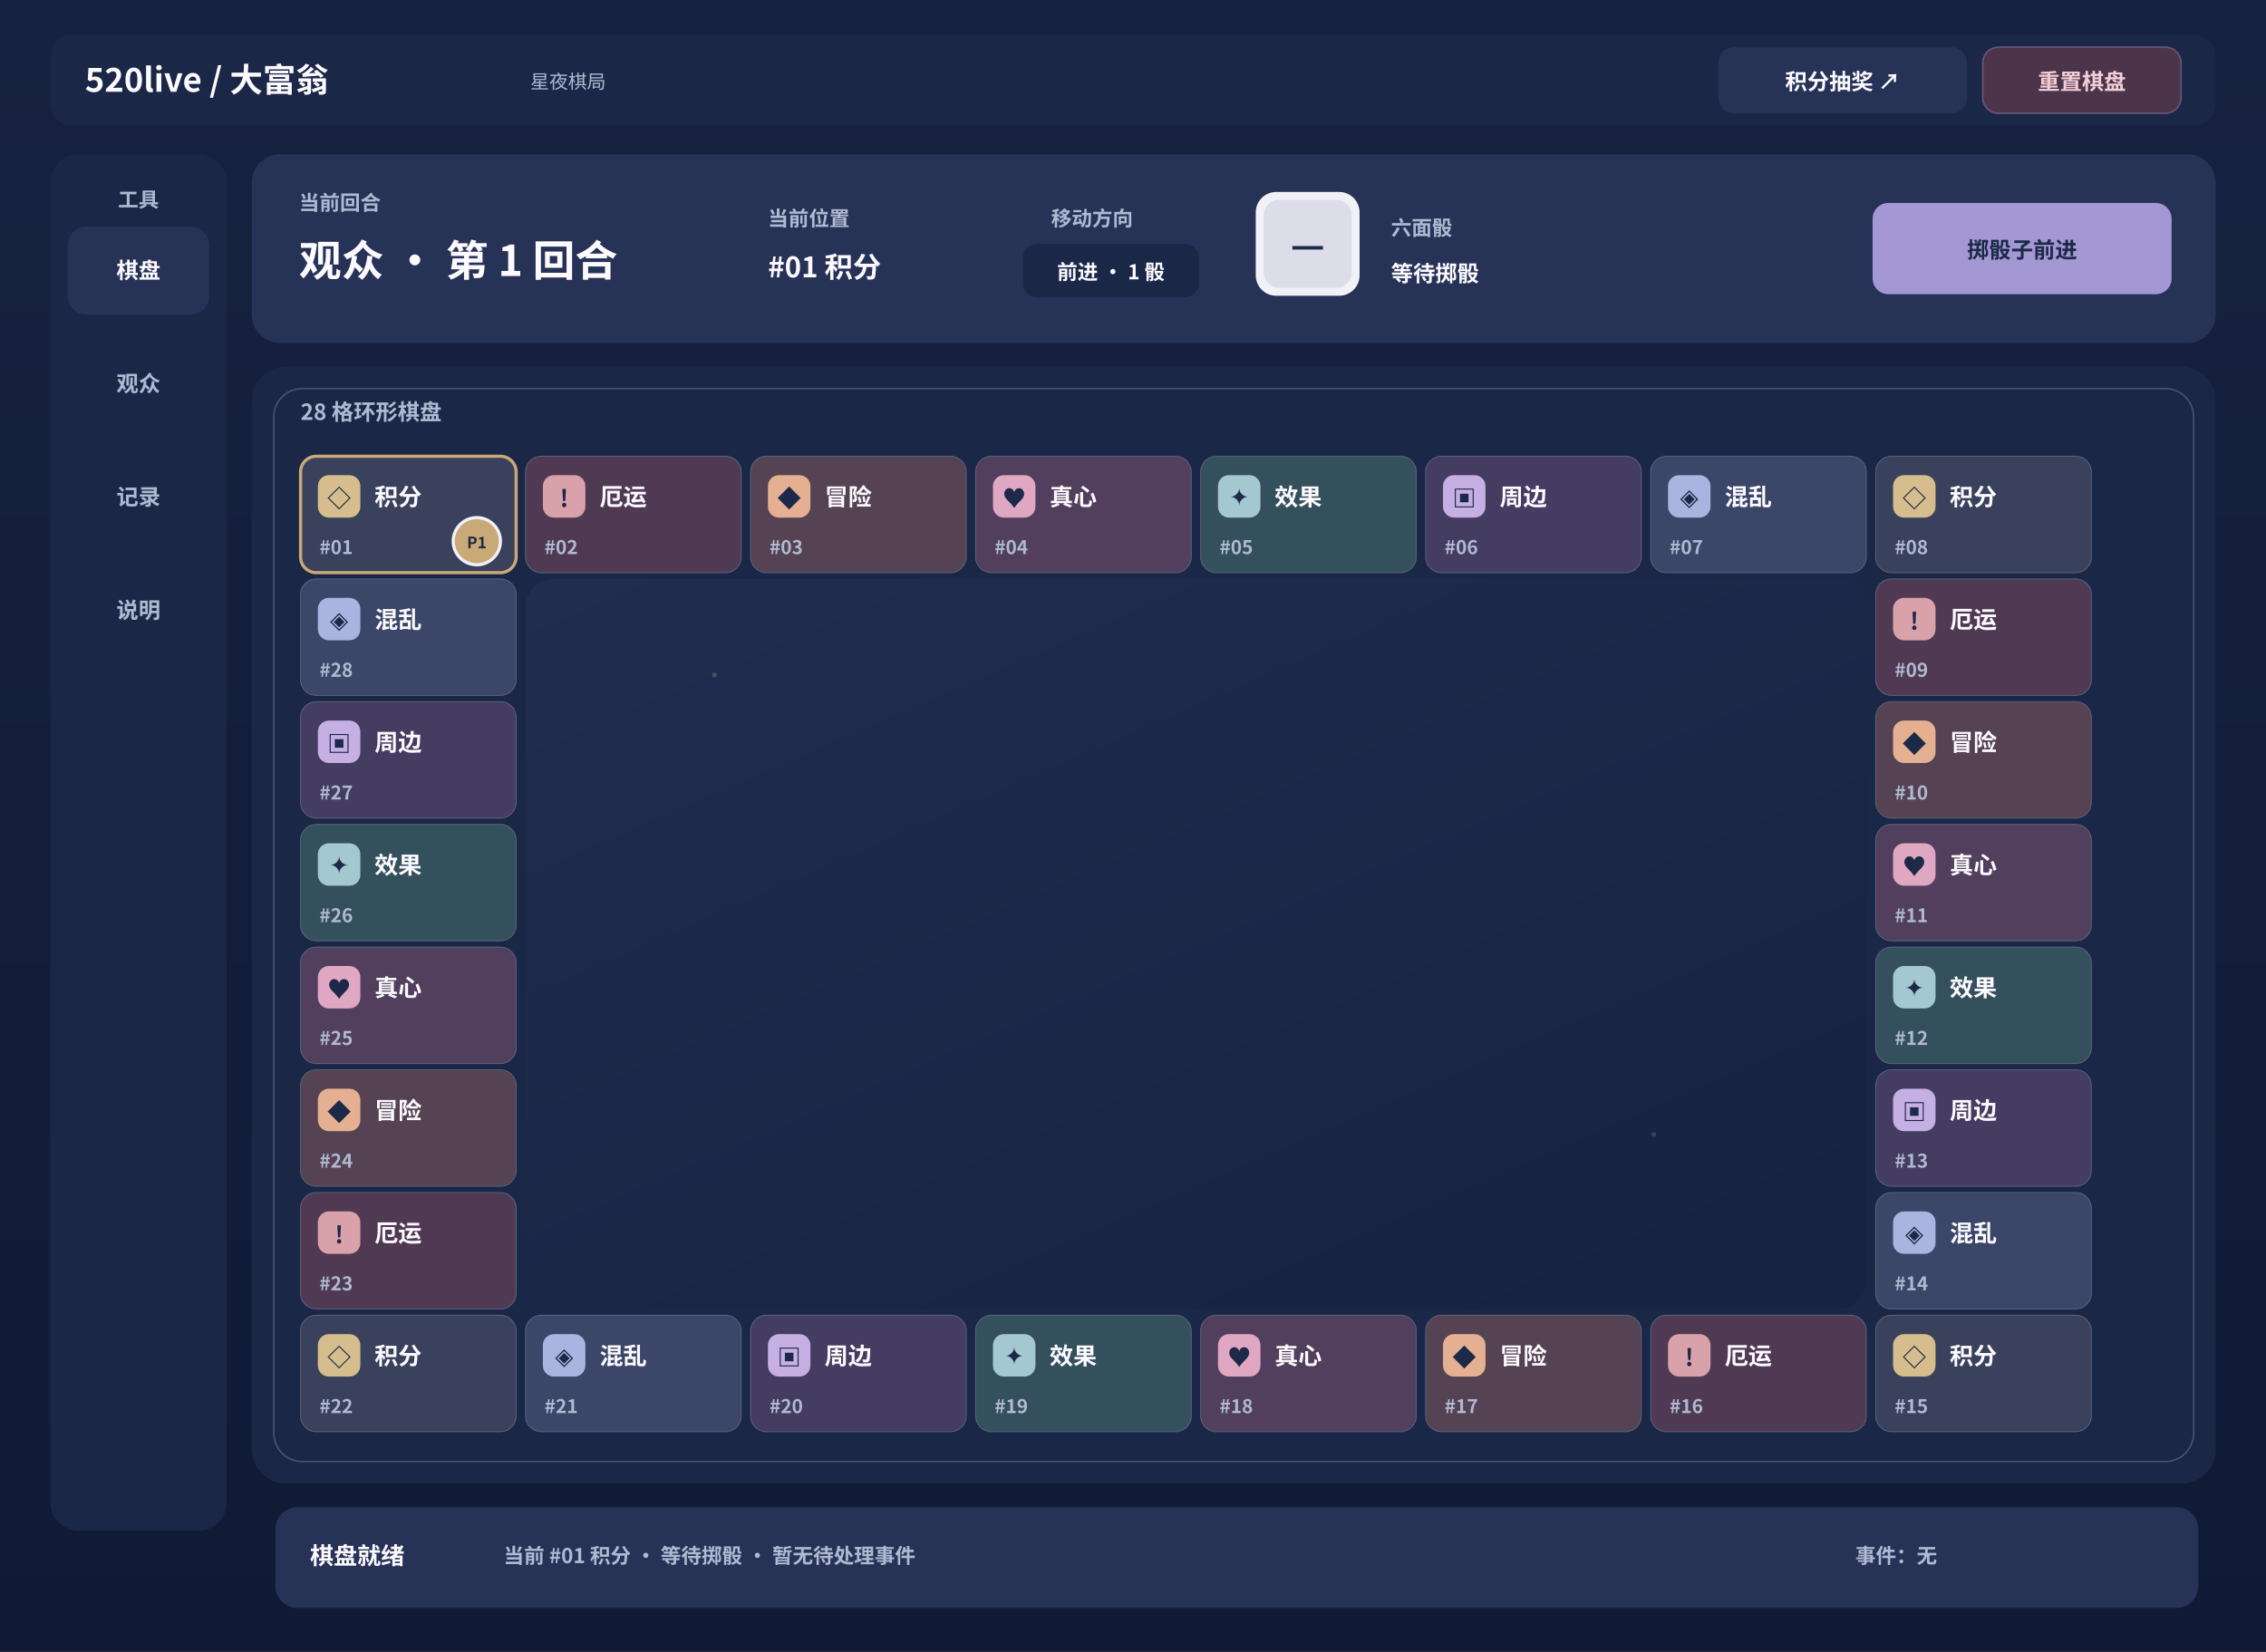
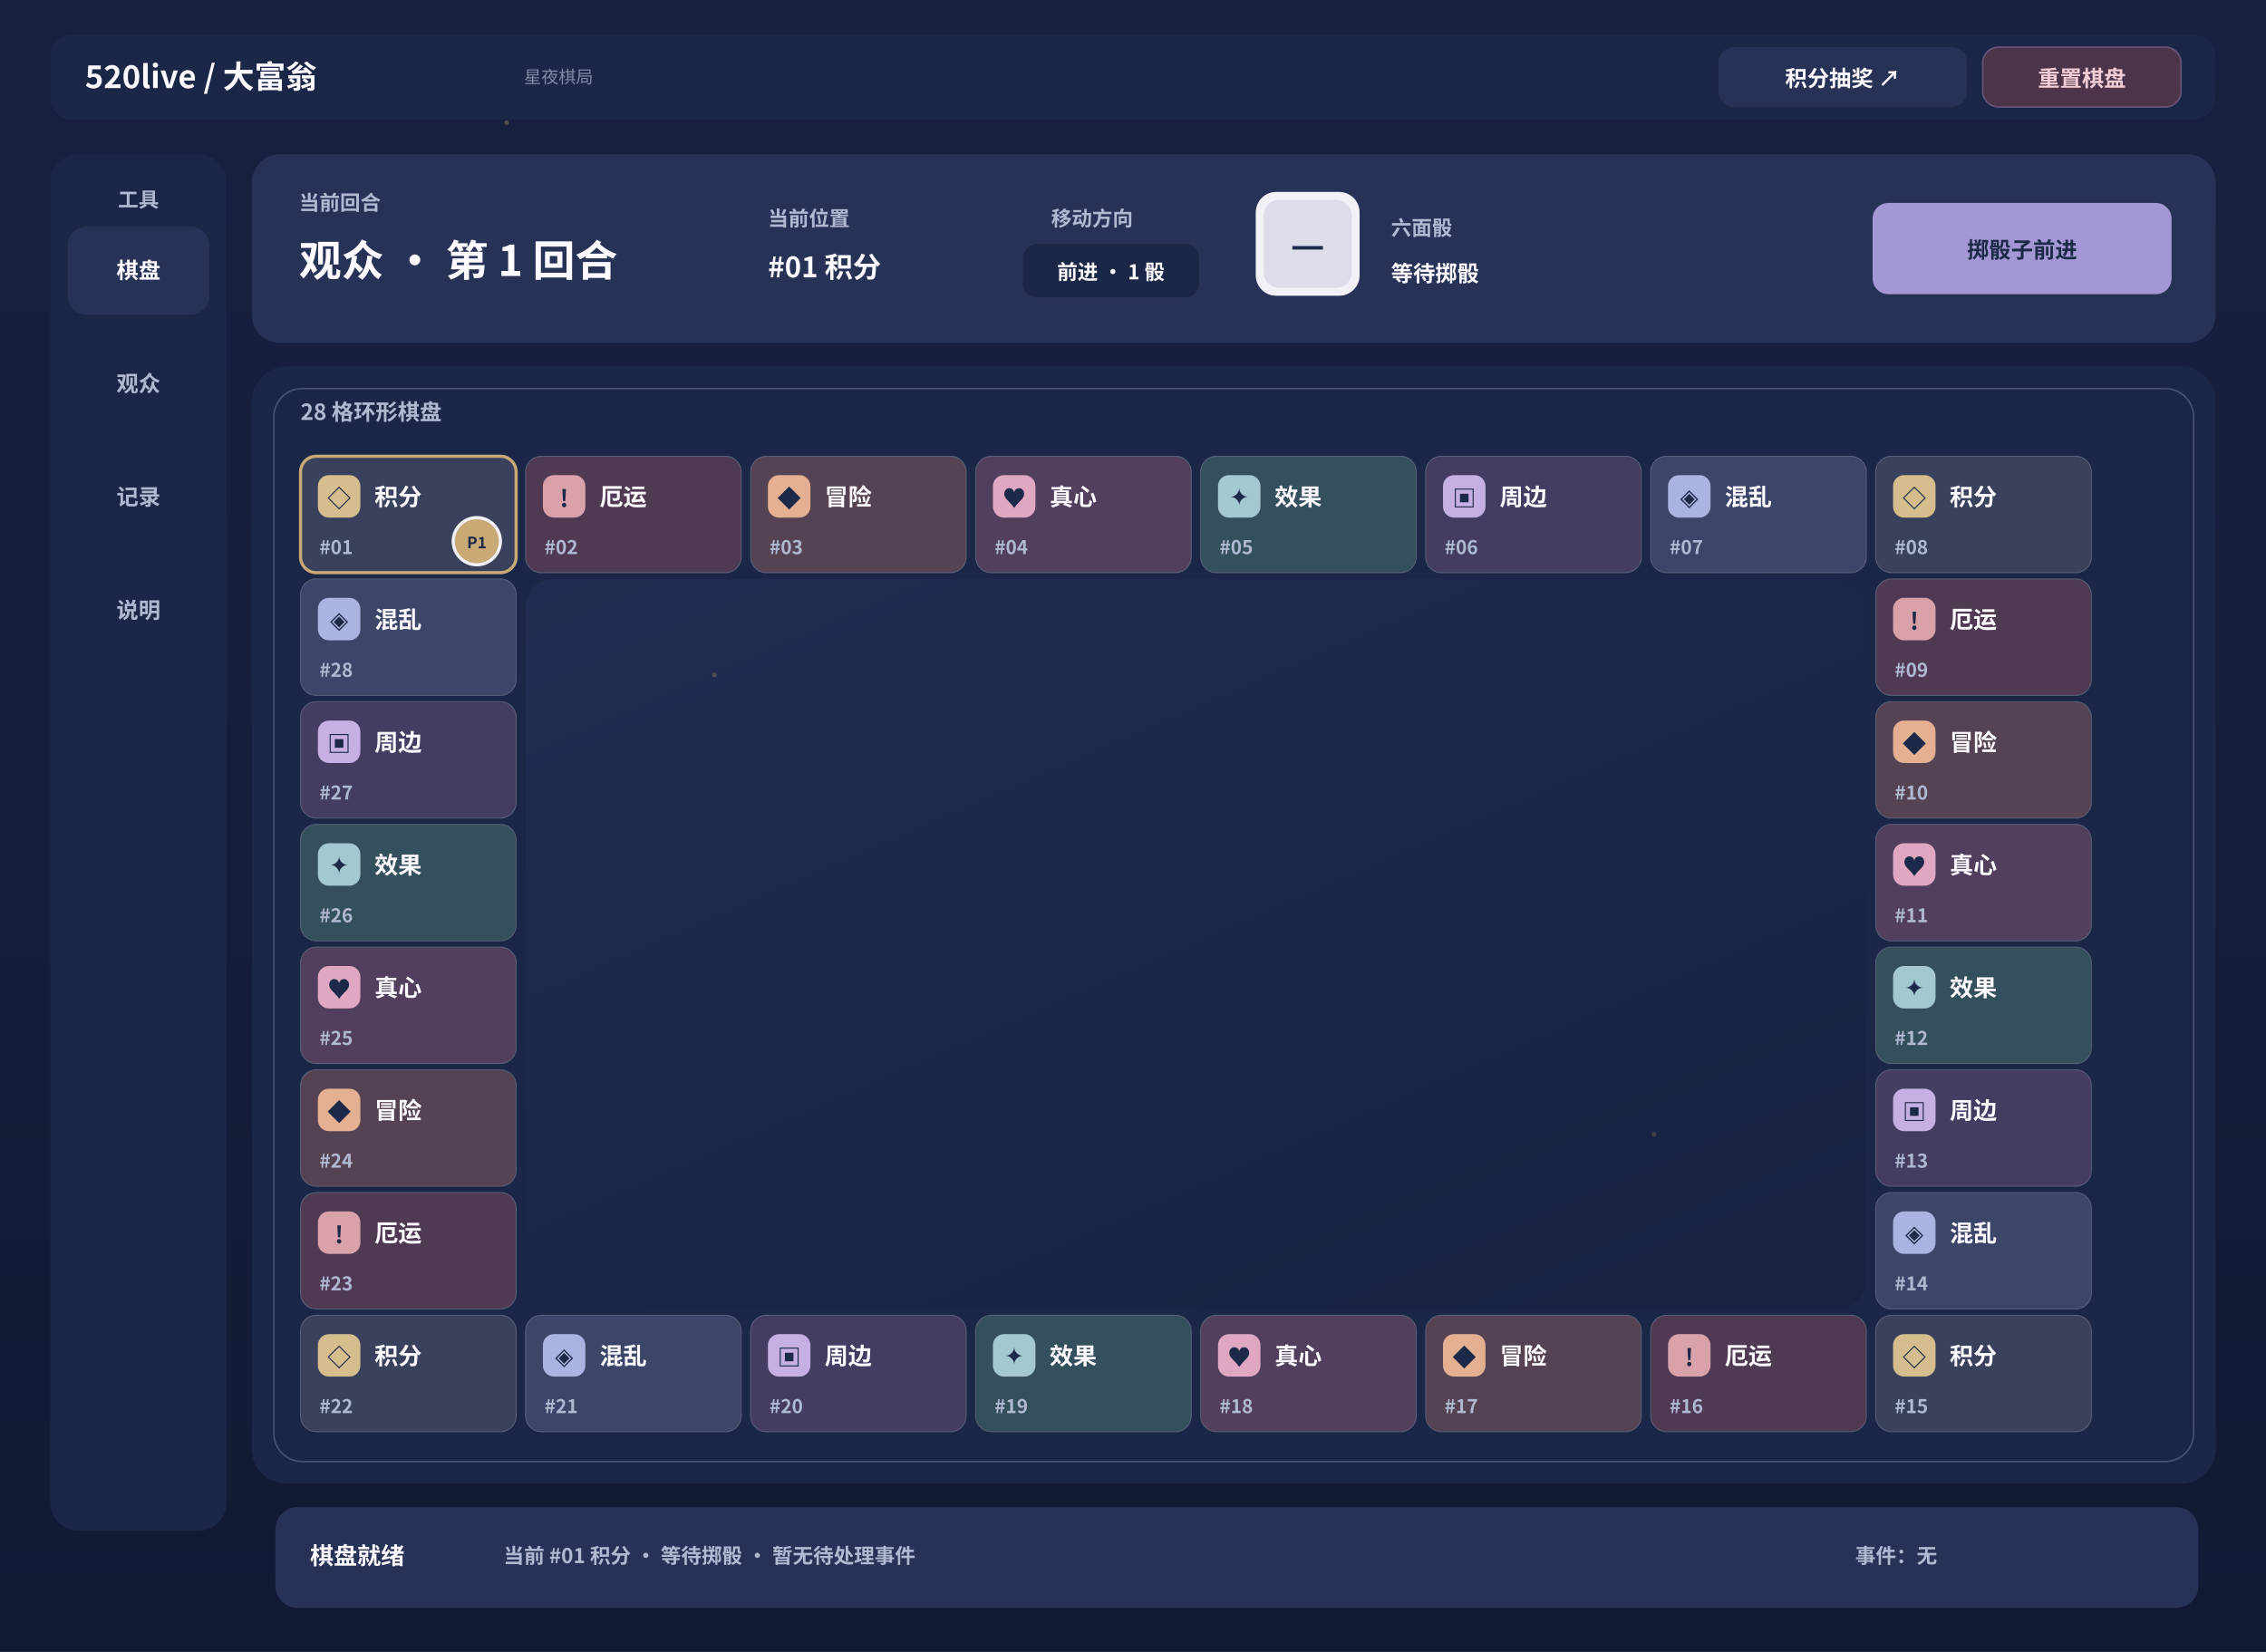
<svg xmlns="http://www.w3.org/2000/svg" width="1440" height="1050" viewBox="0 0 1440 1050" data-design-system="Starry-Luxe-Clear-V2" data-artboard="MON-01-DESKTOP-V2.1">
  <style>text { font-family: "Microsoft YaHei", "Noto Sans CJK SC", sans-serif; }</style>
  <defs>
    <linearGradient id="night" x2="0" y2="1">
      <stop stop-color="#172240" />
      <stop offset="1" stop-color="#111A35" />
    </linearGradient>
    <linearGradient id="board-center" x2="0.8" y2="1">
      <stop stop-color="#202D50" />
      <stop offset="1" stop-color="#172341" />
    </linearGradient>
  </defs>
  <rect x="0" y="0" width="1440" height="1050" rx="0" fill="url(#night)" />
  <circle id="ambient-star-1" cx="131" cy="54" r="2" fill="#C9AA76" opacity="0.32" data-role="decoration" />
  <circle id="ambient-star-2" cx="322" cy="78" r="1.5" fill="#C9AA76" opacity="0.32" data-role="decoration" />
  <circle id="ambient-star-3" cx="1031" cy="57" r="1.4" fill="#C9AA76" opacity="0.32" data-role="decoration" />
  <circle id="ambient-star-4" cx="1364" cy="184" r="1.6" fill="#C9AA76" opacity="0.32" data-role="decoration" />
  <circle id="ambient-star-5" cx="95" cy="762" r="1.3" fill="#C9AA76" opacity="0.32" data-role="decoration" />
  <circle id="ambient-star-6" cx="1380" cy="941" r="1.5" fill="#C9AA76" opacity="0.32" data-role="decoration" />
  <g id="MON-HEADER" data-func="MON-F01 MON-F02">
-     <rect x="32" y="22" width="1376" height="58" rx="14" fill="#1B2746" />
-     <text x="54" y="51" fill="#FCFAFF" font-size="21" font-weight="750" text-anchor="start" dominant-baseline="middle">520live  /  大富翁</text>
-     <text x="337" y="52" fill="#AFB9D2" font-size="12" font-weight="500" text-anchor="start" dominant-baseline="middle">星夜棋局</text>
+     <rect x="32" y="22" width="1376" height="54" rx="14" fill="#1B2746" />
+     <text x="54" y="49" fill="#FCFAFF" font-size="20" font-weight="750" text-anchor="start" dominant-baseline="middle">520live  /  大富翁</text>
+     <text x="333" y="49" fill="#AFB9D2" font-size="11" font-weight="500" text-anchor="start" dominant-baseline="middle" opacity="0.68">星夜棋局</text>
  </g>
  <g id="MON-NAV-CARD" data-func="MON-F01" data-state="default" data-role="control">
-     <rect x="1092" y="30" width="158" height="42" rx="10" fill="#273257" />
-     <text x="1171.0" y="52.0" fill="#FCFAFF" font-size="14" font-weight="700" text-anchor="middle" dominant-baseline="middle">积分抽奖 ↗</text>
+     <rect x="1092" y="30" width="158" height="38" rx="10" fill="#273257" />
+     <text x="1171.0" y="50.0" fill="#FCFAFF" font-size="14" font-weight="700" text-anchor="middle" dominant-baseline="middle">积分抽奖 ↗</text>
  </g>
  <g id="MON-RESET" data-func="MON-F02" data-state="default" data-role="control">
-     <rect x="1260" y="30" width="126" height="42" rx="10" fill="#4C354B" stroke="#665478" stroke-width="1" />
-     <text x="1323.0" y="52.0" fill="#F3CDD5" font-size="14" font-weight="700" text-anchor="middle" dominant-baseline="middle">重置棋盘</text>
+     <rect x="1260" y="30" width="126" height="38" rx="10" fill="#4C354B" stroke="#665478" stroke-width="1" />
+     <text x="1323.0" y="50.0" fill="#F3CDD5" font-size="14" font-weight="700" text-anchor="middle" dominant-baseline="middle">重置棋盘</text>
  </g>
  <g id="MON-TOOL-RAIL" data-role="conceptual-disclosure">
    <rect x="32" y="98" width="112" height="875" rx="18" fill="#1B2746" />
    <text x="88" y="127" fill="#AFB9D2" font-size="13" font-weight="600" text-anchor="middle" dominant-baseline="middle">工具</text>
  </g>
  <g id="MON-TOOL-1" data-role="conceptual-disclosure">
    <rect x="43" y="144" width="90" height="56" rx="12" fill="#273257" />
    <text x="88" y="172" fill="#FCFAFF" font-size="14" font-weight="700" text-anchor="middle" dominant-baseline="middle">棋盘</text>
  </g>
  <g id="MON-TOOL-2" data-role="conceptual-disclosure">
    <rect x="43" y="216" width="90" height="56" rx="12" fill="none" />
    <text x="88" y="244" fill="#AFB9D2" font-size="14" font-weight="700" text-anchor="middle" dominant-baseline="middle">观众</text>
  </g>
  <g id="MON-TOOL-3" data-role="conceptual-disclosure">
    <rect x="43" y="288" width="90" height="56" rx="12" fill="none" />
    <text x="88" y="316" fill="#AFB9D2" font-size="14" font-weight="700" text-anchor="middle" dominant-baseline="middle">记录</text>
  </g>
  <g id="MON-TOOL-4" data-role="conceptual-disclosure">
    <rect x="43" y="360" width="90" height="56" rx="12" fill="none" />
    <text x="88" y="388" fill="#AFB9D2" font-size="14" font-weight="700" text-anchor="middle" dominant-baseline="middle">说明</text>
  </g>
  <g id="MON-TURN-CONTROLS" data-func="MON-F07 MON-F08 MON-F11 MON-F12">
    <rect x="160" y="98" width="1248" height="120" rx="18" fill="#273257" />
    <text x="190" y="129" fill="#AFB9D2" font-size="13" font-weight="650" text-anchor="start" dominant-baseline="middle">当前回合</text>
    <text x="190" y="166" fill="#FCFAFF" font-size="27" font-weight="750" text-anchor="start" dominant-baseline="middle">观众 · 第 1 回合</text>
    <text x="488" y="139" fill="#AFB9D2" font-size="13" font-weight="600" text-anchor="start" dominant-baseline="middle">当前位置</text>
    <text x="488" y="170" fill="#FCFAFF" font-size="18" font-weight="700" text-anchor="start" dominant-baseline="middle">#01  积分</text>
    <text x="668" y="139" fill="#AFB9D2" font-size="13" font-weight="600" text-anchor="start" dominant-baseline="middle">移动方向</text>
  </g>
  <g id="MON-DIRECTION" data-func="MON-F08 MON-F12" data-state="default" data-role="status-not-clickable">
    <rect x="650" y="155" width="112" height="34" rx="9" fill="#1B2746" />
    <text x="706" y="173" fill="#FCFAFF" font-size="13" font-weight="650" text-anchor="middle" dominant-baseline="middle">前进 · 1 骰</text>
  </g>
  <g id="MON-DICE-VISUAL" data-state="ready" data-role="die-symbol">
    <rect x="798" y="122" width="66" height="66" rx="13" fill="#F2F1F8" />
    <rect x="803" y="127" width="56" height="56" rx="10" fill="#DDDDEA" />
    <text x="831" y="156" fill="#1D2948" font-size="24" font-weight="700" text-anchor="middle" dominant-baseline="middle">—</text>
  </g>
  <g id="MON-DICE-RESULT" data-func="MON-F07" data-state="ready" data-role="status-not-clickable">
    <text x="884" y="145" fill="#AFB9D2" font-size="13" font-weight="600" text-anchor="start" dominant-baseline="middle">六面骰</text>
    <text x="884" y="174" fill="#FCFAFF" font-size="14" font-weight="650" text-anchor="start" dominant-baseline="middle">等待掷骰</text>
  </g>
  <g id="MON-ACTION-ROLL" data-func="MON-F08 MON-F11" data-state="ready" data-role="control">
    <rect x="1190" y="129" width="190" height="58" rx="10" fill="#A397D4" />
    <text x="1285.0" y="159.0" fill="#1D2948" font-size="14" font-weight="700" text-anchor="middle" dominant-baseline="middle">掷骰子前进</text>
  </g>
  <g id="MON-BOARD" data-func="MON-F09 MON-F10 MON-F11" data-state="ready">
    <rect x="160" y="233" width="1248" height="710" rx="22" fill="#1B2746" />
    <rect x="174" y="247" width="1220" height="682" rx="18" fill="none" stroke="#455273" stroke-width="1" />
    <text x="191" y="262" fill="#AFB9D2" font-size="14" font-weight="650" text-anchor="start" dominant-baseline="middle">28 格环形棋盘</text>
  </g>
  <g id="MON-CELL-01" data-func="MON-F09 MON-F11" data-state="current" data-role="board-cell">
    <rect x="191" y="290" width="137" height="74" rx="10" fill="#39415C" stroke="#C9AA76" stroke-width="2" />
    <rect x="202" y="302" width="27" height="27" rx="7" fill="#D5BD8D" />
    <text x="215.5" y="317" fill="#1D2948" font-size="15" font-weight="800" text-anchor="middle" dominant-baseline="middle">◇</text>
    <text x="238" y="316" fill="#FCFAFF" font-size="15" font-weight="720" text-anchor="start" dominant-baseline="middle">积分</text>
    <text x="203" y="348" fill="#AFB9D2" font-size="12" font-weight="620" text-anchor="start" dominant-baseline="middle">#01</text>
    <g id="MON-PLAYER-TOKEN-1" data-func="MON-F10" data-state="standing" data-role="player-token">
      <circle cx="303" cy="344" r="15" fill="#C9AA76" stroke="#F2F1F8" stroke-width="2" />
      <text x="303" y="345" fill="#1D2948" font-size="10" font-weight="800" text-anchor="middle" dominant-baseline="middle">P1</text>
    </g>
  </g>
  <g id="MON-CELL-02" data-func="MON-F09 MON-F11" data-state="normal" data-role="board-cell">
    <rect x="334" y="290" width="137" height="74" rx="10" fill="#503A53" stroke="#596079" stroke-width="0.6" />
    <rect x="345" y="302" width="27" height="27" rx="7" fill="#D9A1AA" />
    <text x="358.5" y="317" fill="#1D2948" font-size="15" font-weight="800" text-anchor="middle" dominant-baseline="middle">!</text>
    <text x="381" y="316" fill="#FCFAFF" font-size="15" font-weight="720" text-anchor="start" dominant-baseline="middle">厄运</text>
    <text x="346" y="348" fill="#AFB9D2" font-size="12" font-weight="620" text-anchor="start" dominant-baseline="middle">#02</text>
  </g>
  <g id="MON-CELL-03" data-func="MON-F09 MON-F11" data-state="normal" data-role="board-cell">
    <rect x="477" y="290" width="137" height="74" rx="10" fill="#554353" stroke="#596079" stroke-width="0.6" />
    <rect x="488" y="302" width="27" height="27" rx="7" fill="#E5B092" />
    <text x="501.5" y="317" fill="#1D2948" font-size="15" font-weight="800" text-anchor="middle" dominant-baseline="middle">◆</text>
    <text x="524" y="316" fill="#FCFAFF" font-size="15" font-weight="720" text-anchor="start" dominant-baseline="middle">冒险</text>
    <text x="489" y="348" fill="#AFB9D2" font-size="12" font-weight="620" text-anchor="start" dominant-baseline="middle">#03</text>
  </g>
  <g id="MON-CELL-04" data-func="MON-F09 MON-F11" data-state="normal" data-role="board-cell">
    <rect x="620" y="290" width="137" height="74" rx="10" fill="#513F5D" stroke="#596079" stroke-width="0.6" />
    <rect x="631" y="302" width="27" height="27" rx="7" fill="#E0A7C2" />
    <text x="644.5" y="317" fill="#1D2948" font-size="15" font-weight="800" text-anchor="middle" dominant-baseline="middle">♥</text>
    <text x="667" y="316" fill="#FCFAFF" font-size="15" font-weight="720" text-anchor="start" dominant-baseline="middle">真心</text>
    <text x="632" y="348" fill="#AFB9D2" font-size="12" font-weight="620" text-anchor="start" dominant-baseline="middle">#04</text>
  </g>
  <g id="MON-CELL-05" data-func="MON-F09 MON-F11" data-state="normal" data-role="board-cell">
    <rect x="763" y="290" width="137" height="74" rx="10" fill="#35505D" stroke="#596079" stroke-width="0.6" />
    <rect x="774" y="302" width="27" height="27" rx="7" fill="#A4C8D0" />
    <text x="787.5" y="317" fill="#1D2948" font-size="15" font-weight="800" text-anchor="middle" dominant-baseline="middle">✦</text>
    <text x="810" y="316" fill="#FCFAFF" font-size="15" font-weight="720" text-anchor="start" dominant-baseline="middle">效果</text>
    <text x="775" y="348" fill="#AFB9D2" font-size="12" font-weight="620" text-anchor="start" dominant-baseline="middle">#05</text>
  </g>
  <g id="MON-CELL-06" data-func="MON-F09 MON-F11" data-state="normal" data-role="board-cell">
    <rect x="906" y="290" width="137" height="74" rx="10" fill="#443C61" stroke="#596079" stroke-width="0.6" />
    <rect x="917" y="302" width="27" height="27" rx="7" fill="#C5AFE3" />
    <text x="930.5" y="317" fill="#1D2948" font-size="15" font-weight="800" text-anchor="middle" dominant-baseline="middle">▣</text>
    <text x="953" y="316" fill="#FCFAFF" font-size="15" font-weight="720" text-anchor="start" dominant-baseline="middle">周边</text>
    <text x="918" y="348" fill="#AFB9D2" font-size="12" font-weight="620" text-anchor="start" dominant-baseline="middle">#06</text>
  </g>
  <g id="MON-CELL-07" data-func="MON-F09 MON-F11" data-state="normal" data-role="board-cell">
    <rect x="1049" y="290" width="137" height="74" rx="10" fill="#3B4668" stroke="#596079" stroke-width="0.6" />
    <rect x="1060" y="302" width="27" height="27" rx="7" fill="#A9B5E0" />
    <text x="1073.5" y="317" fill="#1D2948" font-size="15" font-weight="800" text-anchor="middle" dominant-baseline="middle">◈</text>
    <text x="1096" y="316" fill="#FCFAFF" font-size="15" font-weight="720" text-anchor="start" dominant-baseline="middle">混乱</text>
    <text x="1061" y="348" fill="#AFB9D2" font-size="12" font-weight="620" text-anchor="start" dominant-baseline="middle">#07</text>
  </g>
  <g id="MON-CELL-08" data-func="MON-F09 MON-F11" data-state="normal" data-role="board-cell">
    <rect x="1192" y="290" width="137" height="74" rx="10" fill="#39415C" stroke="#596079" stroke-width="0.6" />
    <rect x="1203" y="302" width="27" height="27" rx="7" fill="#D5BD8D" />
    <text x="1216.5" y="317" fill="#1D2948" font-size="15" font-weight="800" text-anchor="middle" dominant-baseline="middle">◇</text>
    <text x="1239" y="316" fill="#FCFAFF" font-size="15" font-weight="720" text-anchor="start" dominant-baseline="middle">积分</text>
    <text x="1204" y="348" fill="#AFB9D2" font-size="12" font-weight="620" text-anchor="start" dominant-baseline="middle">#08</text>
  </g>
  <g id="MON-CELL-09" data-func="MON-F09 MON-F11" data-state="normal" data-role="board-cell">
    <rect x="1192" y="368" width="137" height="74" rx="10" fill="#503A53" stroke="#596079" stroke-width="0.6" />
    <rect x="1203" y="380" width="27" height="27" rx="7" fill="#D9A1AA" />
    <text x="1216.5" y="395" fill="#1D2948" font-size="15" font-weight="800" text-anchor="middle" dominant-baseline="middle">!</text>
    <text x="1239" y="394" fill="#FCFAFF" font-size="15" font-weight="720" text-anchor="start" dominant-baseline="middle">厄运</text>
    <text x="1204" y="426" fill="#AFB9D2" font-size="12" font-weight="620" text-anchor="start" dominant-baseline="middle">#09</text>
  </g>
  <g id="MON-CELL-10" data-func="MON-F09 MON-F11" data-state="normal" data-role="board-cell">
    <rect x="1192" y="446" width="137" height="74" rx="10" fill="#554353" stroke="#596079" stroke-width="0.6" />
    <rect x="1203" y="458" width="27" height="27" rx="7" fill="#E5B092" />
    <text x="1216.5" y="473" fill="#1D2948" font-size="15" font-weight="800" text-anchor="middle" dominant-baseline="middle">◆</text>
    <text x="1239" y="472" fill="#FCFAFF" font-size="15" font-weight="720" text-anchor="start" dominant-baseline="middle">冒险</text>
    <text x="1204" y="504" fill="#AFB9D2" font-size="12" font-weight="620" text-anchor="start" dominant-baseline="middle">#10</text>
  </g>
  <g id="MON-CELL-11" data-func="MON-F09 MON-F11" data-state="normal" data-role="board-cell">
    <rect x="1192" y="524" width="137" height="74" rx="10" fill="#513F5D" stroke="#596079" stroke-width="0.6" />
    <rect x="1203" y="536" width="27" height="27" rx="7" fill="#E0A7C2" />
    <text x="1216.5" y="551" fill="#1D2948" font-size="15" font-weight="800" text-anchor="middle" dominant-baseline="middle">♥</text>
    <text x="1239" y="550" fill="#FCFAFF" font-size="15" font-weight="720" text-anchor="start" dominant-baseline="middle">真心</text>
    <text x="1204" y="582" fill="#AFB9D2" font-size="12" font-weight="620" text-anchor="start" dominant-baseline="middle">#11</text>
  </g>
  <g id="MON-CELL-12" data-func="MON-F09 MON-F11" data-state="normal" data-role="board-cell">
    <rect x="1192" y="602" width="137" height="74" rx="10" fill="#35505D" stroke="#596079" stroke-width="0.6" />
    <rect x="1203" y="614" width="27" height="27" rx="7" fill="#A4C8D0" />
    <text x="1216.5" y="629" fill="#1D2948" font-size="15" font-weight="800" text-anchor="middle" dominant-baseline="middle">✦</text>
    <text x="1239" y="628" fill="#FCFAFF" font-size="15" font-weight="720" text-anchor="start" dominant-baseline="middle">效果</text>
    <text x="1204" y="660" fill="#AFB9D2" font-size="12" font-weight="620" text-anchor="start" dominant-baseline="middle">#12</text>
  </g>
  <g id="MON-CELL-13" data-func="MON-F09 MON-F11" data-state="normal" data-role="board-cell">
    <rect x="1192" y="680" width="137" height="74" rx="10" fill="#443C61" stroke="#596079" stroke-width="0.6" />
    <rect x="1203" y="692" width="27" height="27" rx="7" fill="#C5AFE3" />
    <text x="1216.5" y="707" fill="#1D2948" font-size="15" font-weight="800" text-anchor="middle" dominant-baseline="middle">▣</text>
    <text x="1239" y="706" fill="#FCFAFF" font-size="15" font-weight="720" text-anchor="start" dominant-baseline="middle">周边</text>
    <text x="1204" y="738" fill="#AFB9D2" font-size="12" font-weight="620" text-anchor="start" dominant-baseline="middle">#13</text>
  </g>
  <g id="MON-CELL-14" data-func="MON-F09 MON-F11" data-state="normal" data-role="board-cell">
    <rect x="1192" y="758" width="137" height="74" rx="10" fill="#3B4668" stroke="#596079" stroke-width="0.6" />
    <rect x="1203" y="770" width="27" height="27" rx="7" fill="#A9B5E0" />
    <text x="1216.5" y="785" fill="#1D2948" font-size="15" font-weight="800" text-anchor="middle" dominant-baseline="middle">◈</text>
    <text x="1239" y="784" fill="#FCFAFF" font-size="15" font-weight="720" text-anchor="start" dominant-baseline="middle">混乱</text>
    <text x="1204" y="816" fill="#AFB9D2" font-size="12" font-weight="620" text-anchor="start" dominant-baseline="middle">#14</text>
  </g>
  <g id="MON-CELL-15" data-func="MON-F09 MON-F11" data-state="normal" data-role="board-cell">
    <rect x="1192" y="836" width="137" height="74" rx="10" fill="#39415C" stroke="#596079" stroke-width="0.6" />
    <rect x="1203" y="848" width="27" height="27" rx="7" fill="#D5BD8D" />
    <text x="1216.5" y="863" fill="#1D2948" font-size="15" font-weight="800" text-anchor="middle" dominant-baseline="middle">◇</text>
    <text x="1239" y="862" fill="#FCFAFF" font-size="15" font-weight="720" text-anchor="start" dominant-baseline="middle">积分</text>
    <text x="1204" y="894" fill="#AFB9D2" font-size="12" font-weight="620" text-anchor="start" dominant-baseline="middle">#15</text>
  </g>
  <g id="MON-CELL-16" data-func="MON-F09 MON-F11" data-state="normal" data-role="board-cell">
    <rect x="1049" y="836" width="137" height="74" rx="10" fill="#503A53" stroke="#596079" stroke-width="0.6" />
    <rect x="1060" y="848" width="27" height="27" rx="7" fill="#D9A1AA" />
    <text x="1073.5" y="863" fill="#1D2948" font-size="15" font-weight="800" text-anchor="middle" dominant-baseline="middle">!</text>
    <text x="1096" y="862" fill="#FCFAFF" font-size="15" font-weight="720" text-anchor="start" dominant-baseline="middle">厄运</text>
    <text x="1061" y="894" fill="#AFB9D2" font-size="12" font-weight="620" text-anchor="start" dominant-baseline="middle">#16</text>
  </g>
  <g id="MON-CELL-17" data-func="MON-F09 MON-F11" data-state="normal" data-role="board-cell">
    <rect x="906" y="836" width="137" height="74" rx="10" fill="#554353" stroke="#596079" stroke-width="0.6" />
    <rect x="917" y="848" width="27" height="27" rx="7" fill="#E5B092" />
    <text x="930.5" y="863" fill="#1D2948" font-size="15" font-weight="800" text-anchor="middle" dominant-baseline="middle">◆</text>
    <text x="953" y="862" fill="#FCFAFF" font-size="15" font-weight="720" text-anchor="start" dominant-baseline="middle">冒险</text>
    <text x="918" y="894" fill="#AFB9D2" font-size="12" font-weight="620" text-anchor="start" dominant-baseline="middle">#17</text>
  </g>
  <g id="MON-CELL-18" data-func="MON-F09 MON-F11" data-state="normal" data-role="board-cell">
    <rect x="763" y="836" width="137" height="74" rx="10" fill="#513F5D" stroke="#596079" stroke-width="0.6" />
    <rect x="774" y="848" width="27" height="27" rx="7" fill="#E0A7C2" />
    <text x="787.5" y="863" fill="#1D2948" font-size="15" font-weight="800" text-anchor="middle" dominant-baseline="middle">♥</text>
    <text x="810" y="862" fill="#FCFAFF" font-size="15" font-weight="720" text-anchor="start" dominant-baseline="middle">真心</text>
    <text x="775" y="894" fill="#AFB9D2" font-size="12" font-weight="620" text-anchor="start" dominant-baseline="middle">#18</text>
  </g>
  <g id="MON-CELL-19" data-func="MON-F09 MON-F11" data-state="normal" data-role="board-cell">
    <rect x="620" y="836" width="137" height="74" rx="10" fill="#35505D" stroke="#596079" stroke-width="0.6" />
    <rect x="631" y="848" width="27" height="27" rx="7" fill="#A4C8D0" />
    <text x="644.5" y="863" fill="#1D2948" font-size="15" font-weight="800" text-anchor="middle" dominant-baseline="middle">✦</text>
    <text x="667" y="862" fill="#FCFAFF" font-size="15" font-weight="720" text-anchor="start" dominant-baseline="middle">效果</text>
    <text x="632" y="894" fill="#AFB9D2" font-size="12" font-weight="620" text-anchor="start" dominant-baseline="middle">#19</text>
  </g>
  <g id="MON-CELL-20" data-func="MON-F09 MON-F11" data-state="normal" data-role="board-cell">
    <rect x="477" y="836" width="137" height="74" rx="10" fill="#443C61" stroke="#596079" stroke-width="0.6" />
    <rect x="488" y="848" width="27" height="27" rx="7" fill="#C5AFE3" />
    <text x="501.5" y="863" fill="#1D2948" font-size="15" font-weight="800" text-anchor="middle" dominant-baseline="middle">▣</text>
    <text x="524" y="862" fill="#FCFAFF" font-size="15" font-weight="720" text-anchor="start" dominant-baseline="middle">周边</text>
    <text x="489" y="894" fill="#AFB9D2" font-size="12" font-weight="620" text-anchor="start" dominant-baseline="middle">#20</text>
  </g>
  <g id="MON-CELL-21" data-func="MON-F09 MON-F11" data-state="normal" data-role="board-cell">
    <rect x="334" y="836" width="137" height="74" rx="10" fill="#3B4668" stroke="#596079" stroke-width="0.6" />
    <rect x="345" y="848" width="27" height="27" rx="7" fill="#A9B5E0" />
    <text x="358.5" y="863" fill="#1D2948" font-size="15" font-weight="800" text-anchor="middle" dominant-baseline="middle">◈</text>
    <text x="381" y="862" fill="#FCFAFF" font-size="15" font-weight="720" text-anchor="start" dominant-baseline="middle">混乱</text>
    <text x="346" y="894" fill="#AFB9D2" font-size="12" font-weight="620" text-anchor="start" dominant-baseline="middle">#21</text>
  </g>
  <g id="MON-CELL-22" data-func="MON-F09 MON-F11" data-state="normal" data-role="board-cell">
    <rect x="191" y="836" width="137" height="74" rx="10" fill="#39415C" stroke="#596079" stroke-width="0.6" />
    <rect x="202" y="848" width="27" height="27" rx="7" fill="#D5BD8D" />
    <text x="215.5" y="863" fill="#1D2948" font-size="15" font-weight="800" text-anchor="middle" dominant-baseline="middle">◇</text>
    <text x="238" y="862" fill="#FCFAFF" font-size="15" font-weight="720" text-anchor="start" dominant-baseline="middle">积分</text>
    <text x="203" y="894" fill="#AFB9D2" font-size="12" font-weight="620" text-anchor="start" dominant-baseline="middle">#22</text>
  </g>
  <g id="MON-CELL-23" data-func="MON-F09 MON-F11" data-state="normal" data-role="board-cell">
    <rect x="191" y="758" width="137" height="74" rx="10" fill="#503A53" stroke="#596079" stroke-width="0.6" />
    <rect x="202" y="770" width="27" height="27" rx="7" fill="#D9A1AA" />
    <text x="215.5" y="785" fill="#1D2948" font-size="15" font-weight="800" text-anchor="middle" dominant-baseline="middle">!</text>
    <text x="238" y="784" fill="#FCFAFF" font-size="15" font-weight="720" text-anchor="start" dominant-baseline="middle">厄运</text>
    <text x="203" y="816" fill="#AFB9D2" font-size="12" font-weight="620" text-anchor="start" dominant-baseline="middle">#23</text>
  </g>
  <g id="MON-CELL-24" data-func="MON-F09 MON-F11" data-state="normal" data-role="board-cell">
    <rect x="191" y="680" width="137" height="74" rx="10" fill="#554353" stroke="#596079" stroke-width="0.6" />
    <rect x="202" y="692" width="27" height="27" rx="7" fill="#E5B092" />
    <text x="215.5" y="707" fill="#1D2948" font-size="15" font-weight="800" text-anchor="middle" dominant-baseline="middle">◆</text>
    <text x="238" y="706" fill="#FCFAFF" font-size="15" font-weight="720" text-anchor="start" dominant-baseline="middle">冒险</text>
    <text x="203" y="738" fill="#AFB9D2" font-size="12" font-weight="620" text-anchor="start" dominant-baseline="middle">#24</text>
  </g>
  <g id="MON-CELL-25" data-func="MON-F09 MON-F11" data-state="normal" data-role="board-cell">
    <rect x="191" y="602" width="137" height="74" rx="10" fill="#513F5D" stroke="#596079" stroke-width="0.6" />
    <rect x="202" y="614" width="27" height="27" rx="7" fill="#E0A7C2" />
    <text x="215.5" y="629" fill="#1D2948" font-size="15" font-weight="800" text-anchor="middle" dominant-baseline="middle">♥</text>
    <text x="238" y="628" fill="#FCFAFF" font-size="15" font-weight="720" text-anchor="start" dominant-baseline="middle">真心</text>
    <text x="203" y="660" fill="#AFB9D2" font-size="12" font-weight="620" text-anchor="start" dominant-baseline="middle">#25</text>
  </g>
  <g id="MON-CELL-26" data-func="MON-F09 MON-F11" data-state="normal" data-role="board-cell">
    <rect x="191" y="524" width="137" height="74" rx="10" fill="#35505D" stroke="#596079" stroke-width="0.6" />
    <rect x="202" y="536" width="27" height="27" rx="7" fill="#A4C8D0" />
    <text x="215.5" y="551" fill="#1D2948" font-size="15" font-weight="800" text-anchor="middle" dominant-baseline="middle">✦</text>
    <text x="238" y="550" fill="#FCFAFF" font-size="15" font-weight="720" text-anchor="start" dominant-baseline="middle">效果</text>
    <text x="203" y="582" fill="#AFB9D2" font-size="12" font-weight="620" text-anchor="start" dominant-baseline="middle">#26</text>
  </g>
  <g id="MON-CELL-27" data-func="MON-F09 MON-F11" data-state="normal" data-role="board-cell">
    <rect x="191" y="446" width="137" height="74" rx="10" fill="#443C61" stroke="#596079" stroke-width="0.6" />
    <rect x="202" y="458" width="27" height="27" rx="7" fill="#C5AFE3" />
    <text x="215.5" y="473" fill="#1D2948" font-size="15" font-weight="800" text-anchor="middle" dominant-baseline="middle">▣</text>
    <text x="238" y="472" fill="#FCFAFF" font-size="15" font-weight="720" text-anchor="start" dominant-baseline="middle">周边</text>
    <text x="203" y="504" fill="#AFB9D2" font-size="12" font-weight="620" text-anchor="start" dominant-baseline="middle">#27</text>
  </g>
  <g id="MON-CELL-28" data-func="MON-F09 MON-F11" data-state="normal" data-role="board-cell">
    <rect x="191" y="368" width="137" height="74" rx="10" fill="#3B4668" stroke="#596079" stroke-width="0.6" />
    <rect x="202" y="380" width="27" height="27" rx="7" fill="#A9B5E0" />
    <text x="215.5" y="395" fill="#1D2948" font-size="15" font-weight="800" text-anchor="middle" dominant-baseline="middle">◈</text>
    <text x="238" y="394" fill="#FCFAFF" font-size="15" font-weight="720" text-anchor="start" dominant-baseline="middle">混乱</text>
    <text x="203" y="426" fill="#AFB9D2" font-size="12" font-weight="620" text-anchor="start" dominant-baseline="middle">#28</text>
  </g>
  <g id="MON-BOARD-CENTER" data-role="empty-center">
    <rect x="334" y="368" width="852" height="464" rx="18" fill="url(#board-center)" />
    <circle cx="454" cy="429" r="1.5" fill="#C9AA76" opacity="0.28" />
    <circle cx="1051" cy="721" r="1.5" fill="#C9AA76" opacity="0.22" />
  </g>
  <g id="MON-BOARD-STATUS" data-func="MON-F09 MON-F10 MON-F11" data-state="ready" data-role="status">
    <rect x="175" y="958" width="1222" height="64" rx="14" fill="#273257" />
    <text x="197" y="989" fill="#FCFAFF" font-size="15" font-weight="700" text-anchor="start" dominant-baseline="middle">棋盘就绪</text>
    <text x="320" y="989" fill="#AFB9D2" font-size="13" font-weight="550" text-anchor="start" dominant-baseline="middle">当前 #01 积分   ·   等待掷骰   ·   暂无待处理事件</text>
  </g>
  <g id="MON-LAST-EVENT" data-func="MON-F11 MON-F13" data-state="ready" data-role="status">
    <text x="1179" y="989" fill="#AFB9D2" font-size="13" font-weight="550" text-anchor="start" dominant-baseline="middle">事件：无</text>
  </g>
</svg>
